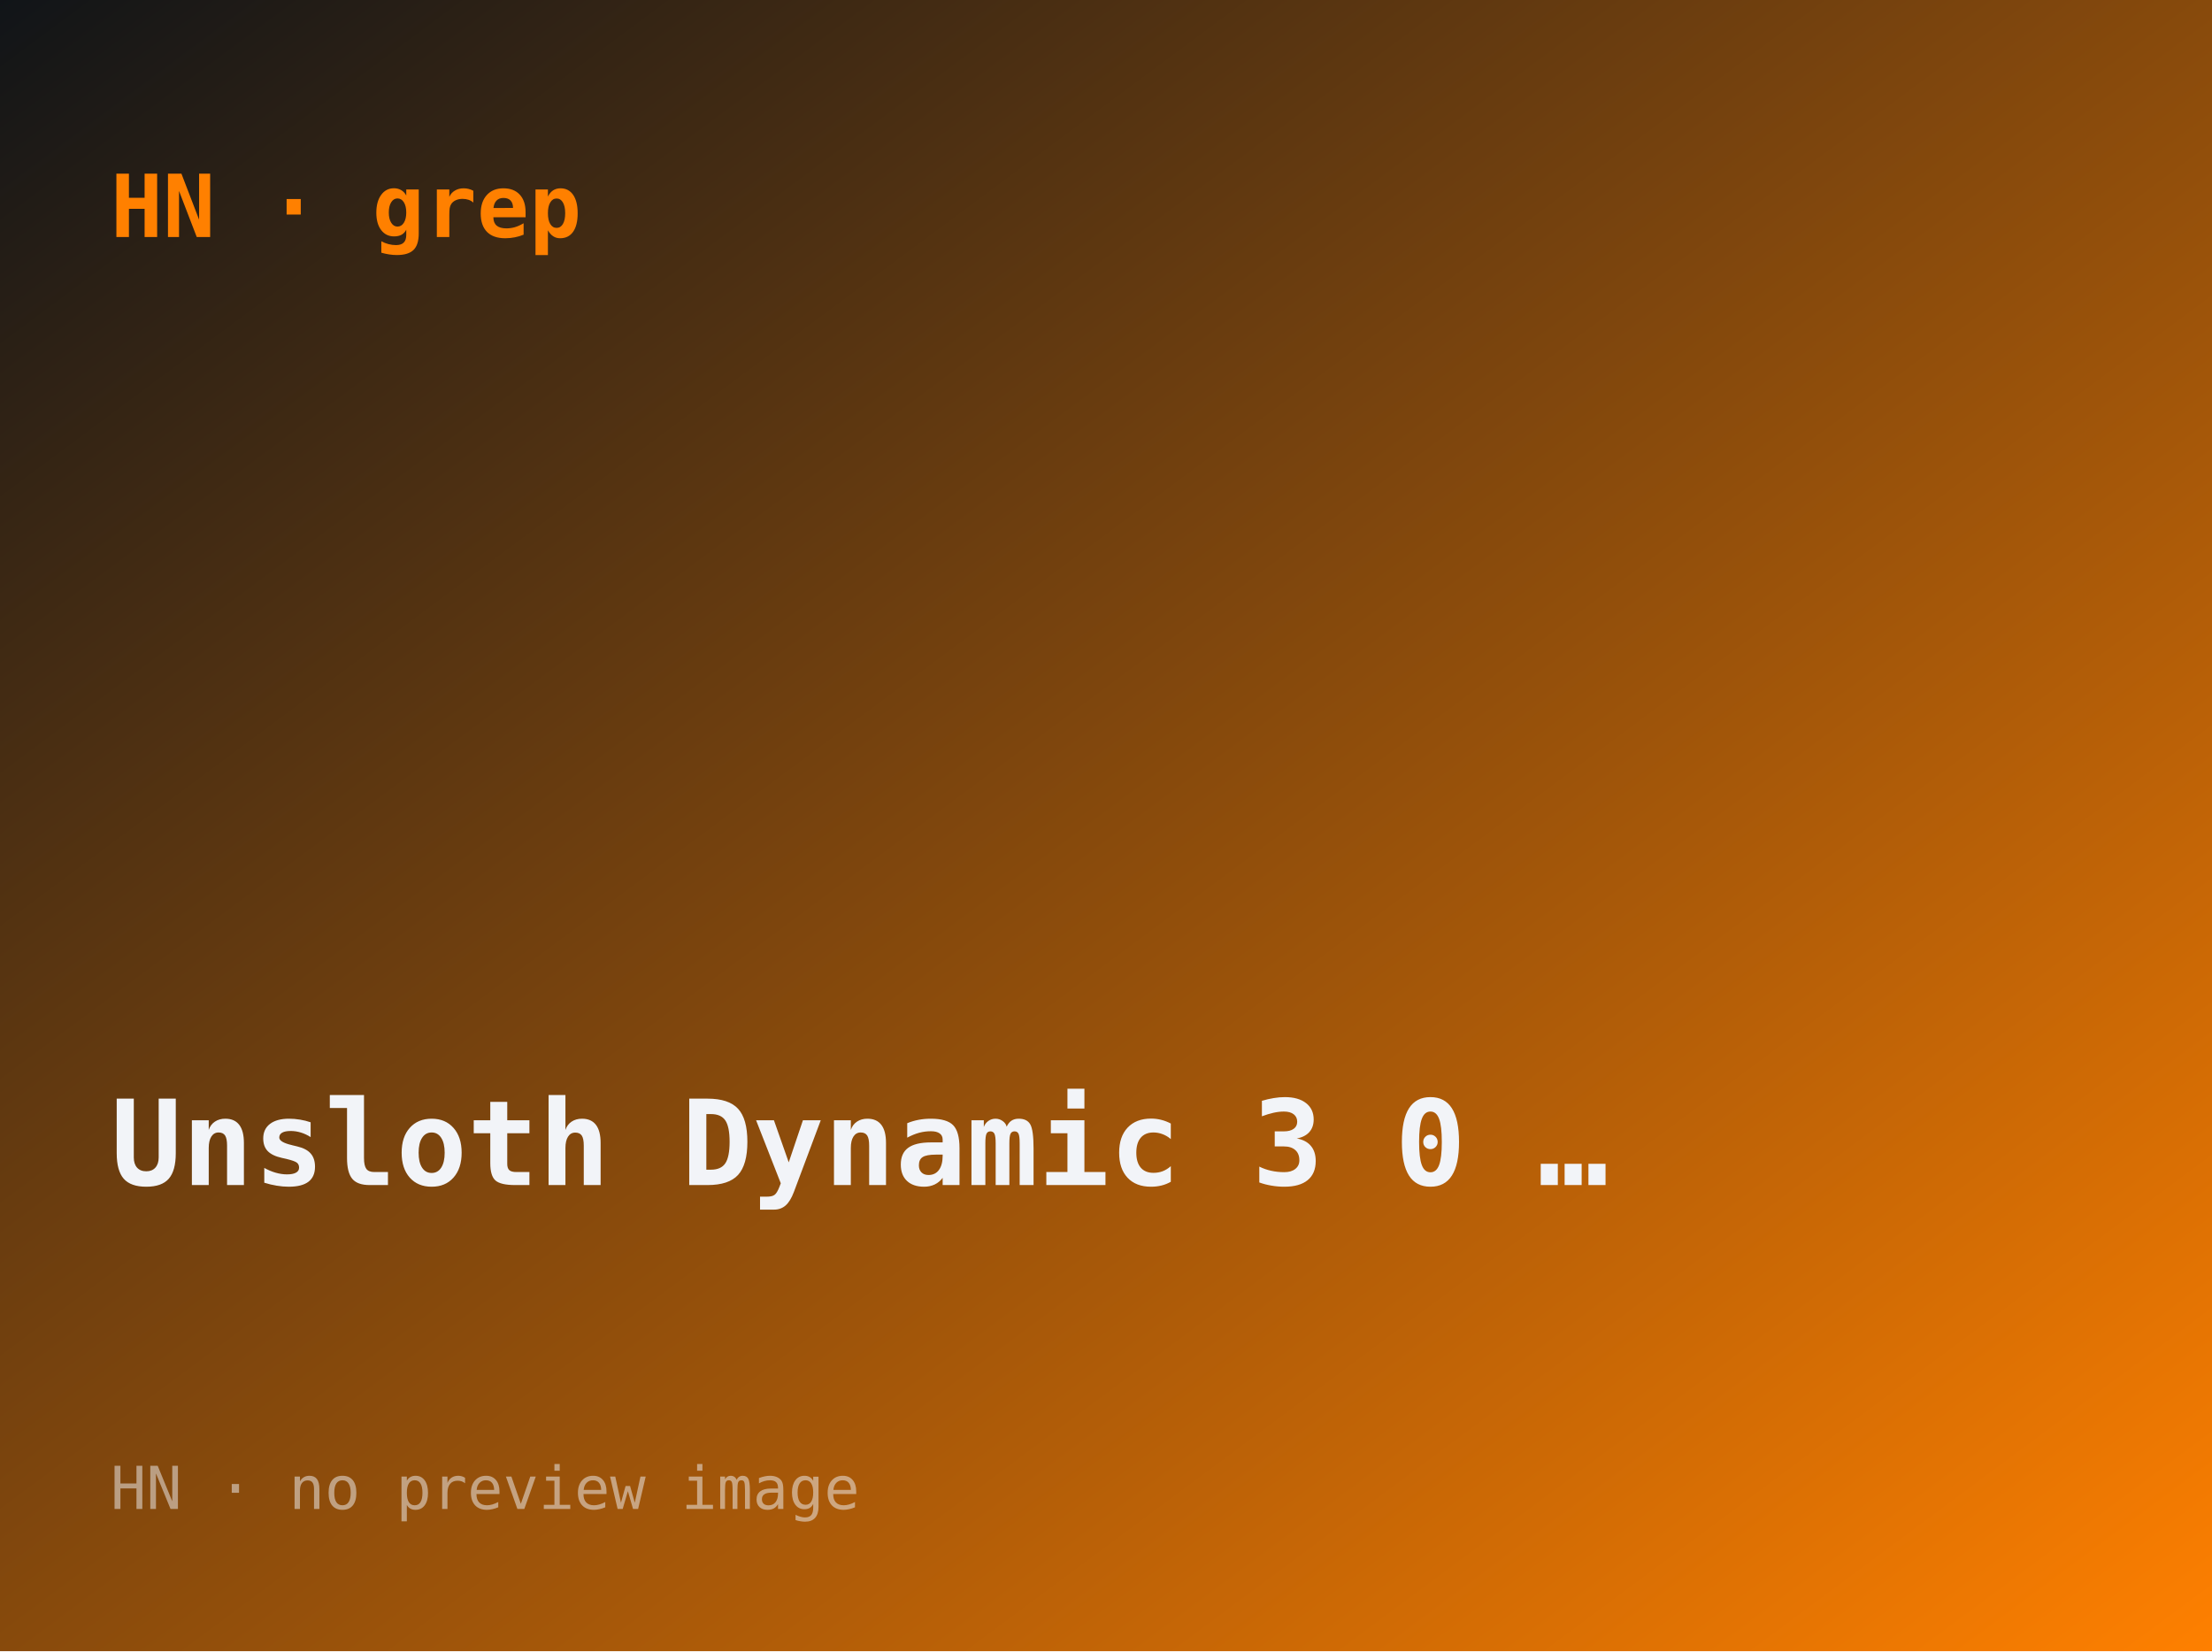
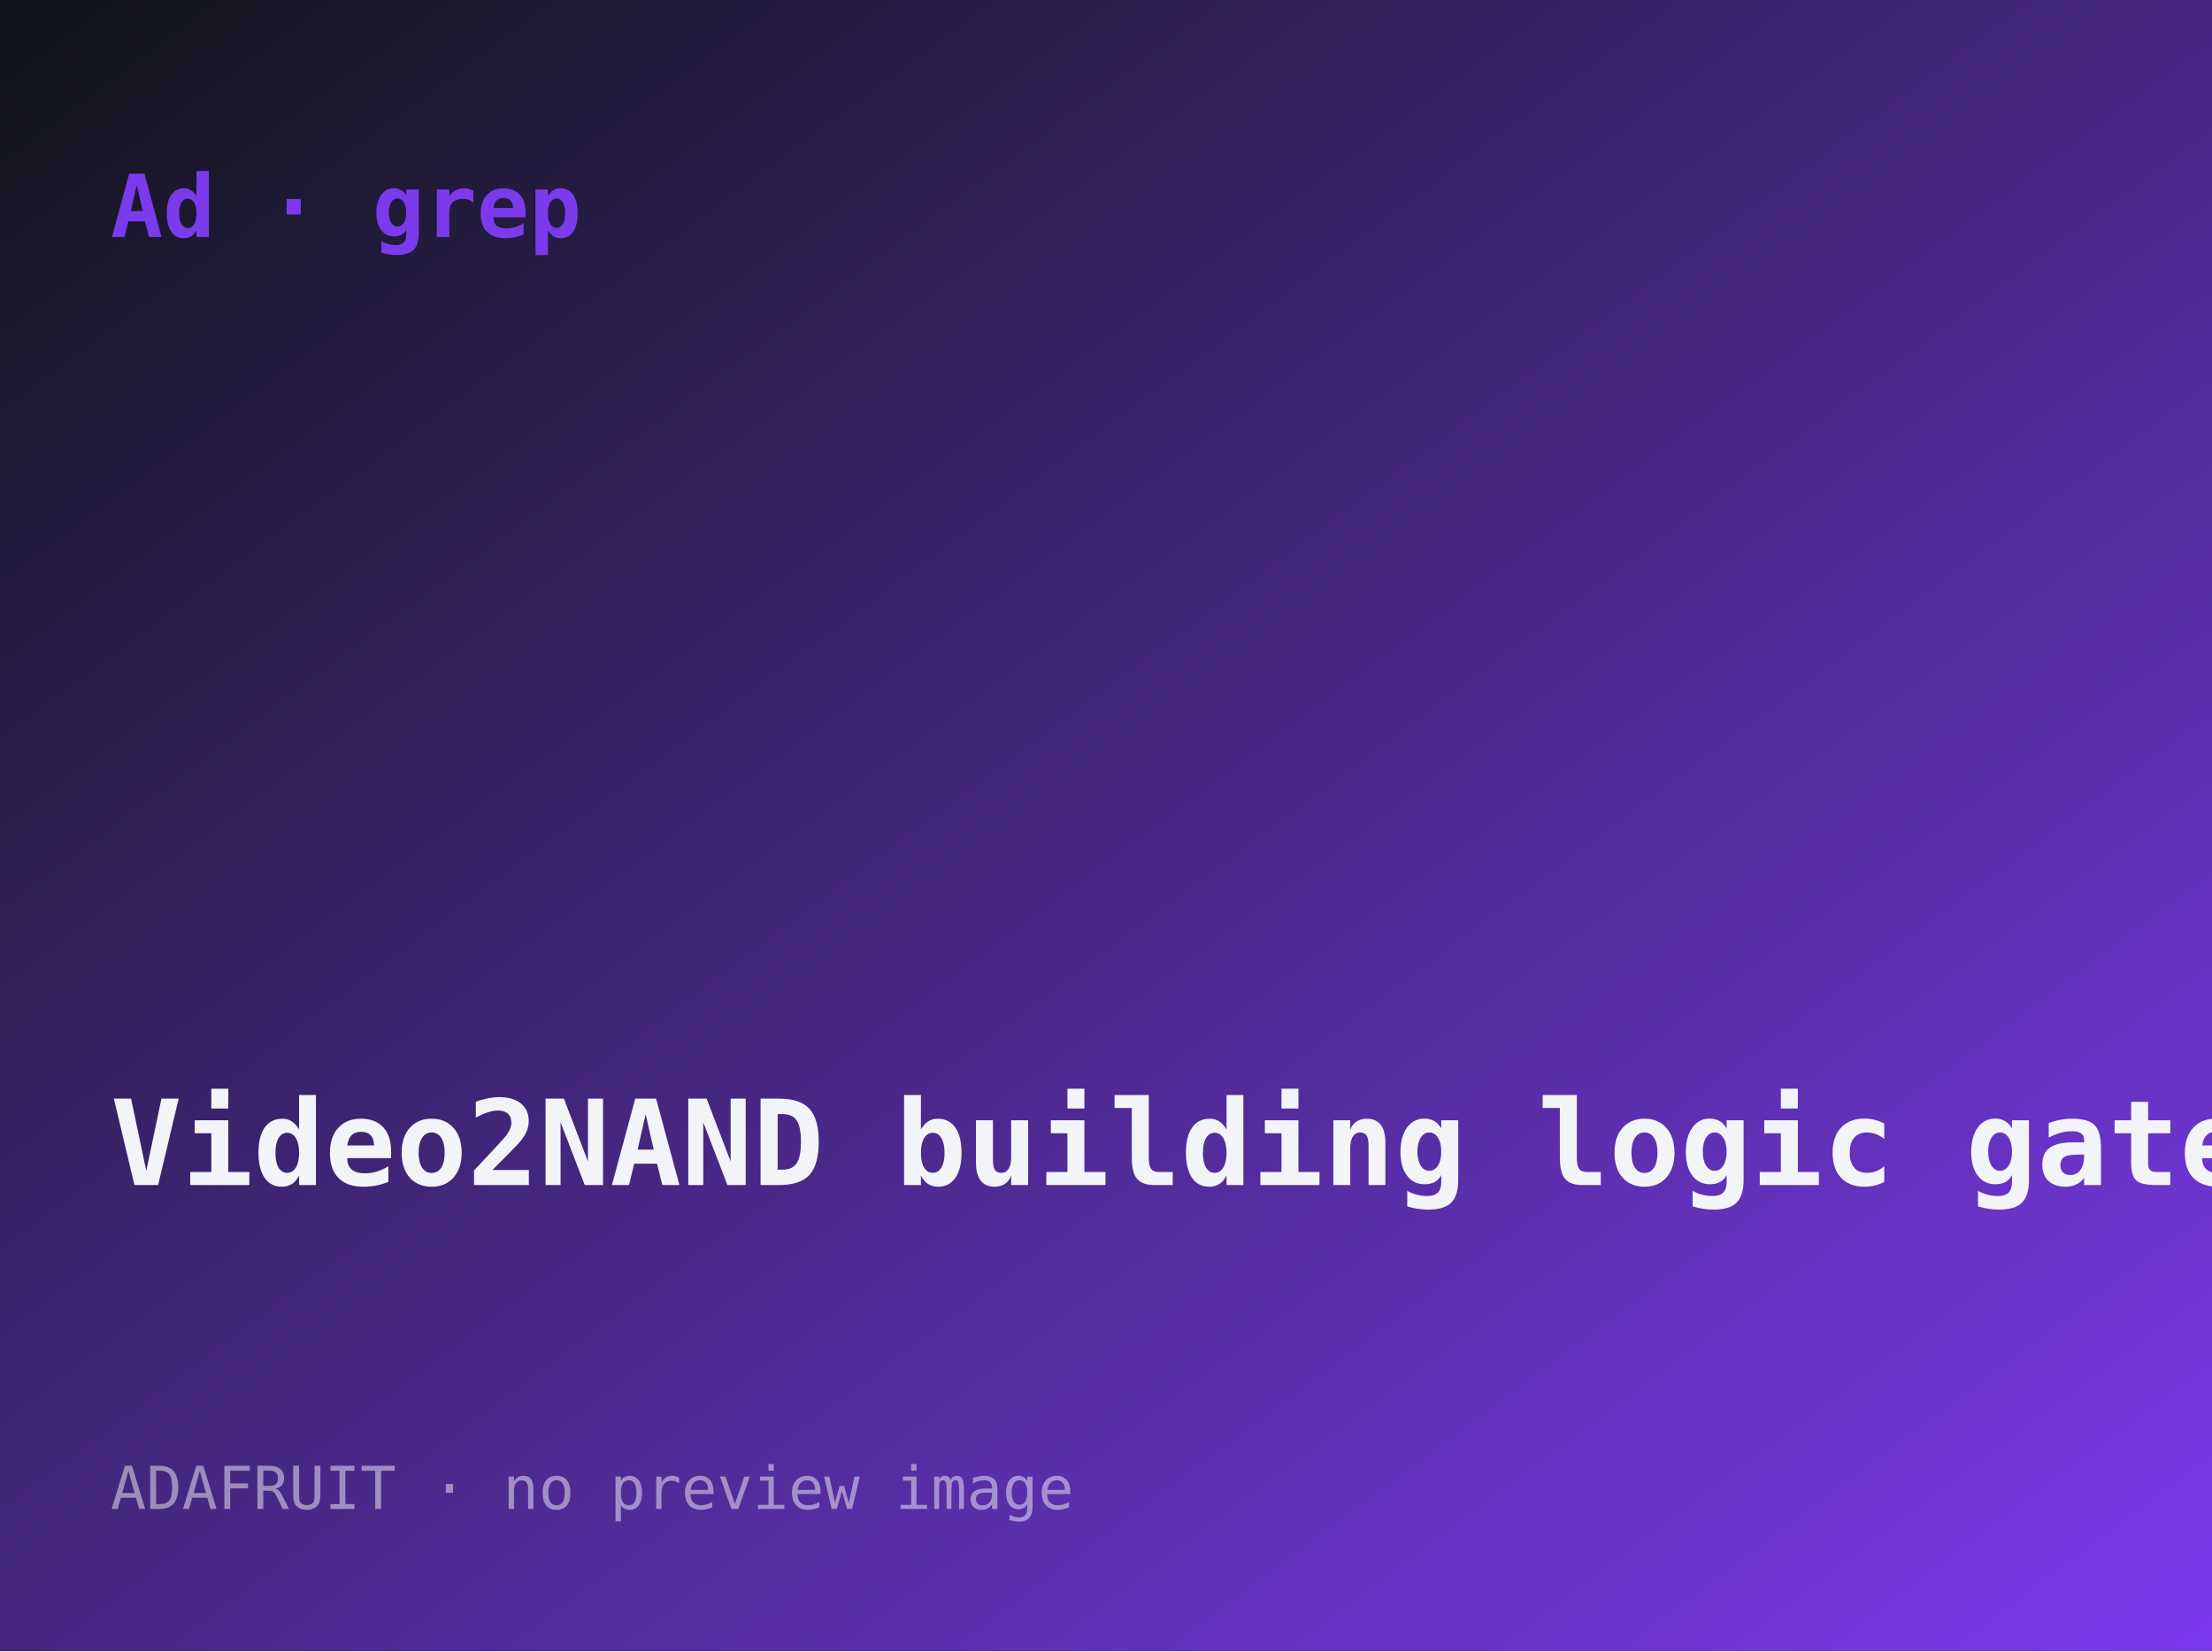
- <svg xmlns="http://www.w3.org/2000/svg" width="560" height="418" viewBox="0 0 560 418" role="img" aria-label="Unsloth Dynamic 3.0 GGUFs">
+ <svg xmlns="http://www.w3.org/2000/svg" width="560" height="418" viewBox="0 0 560 418" role="img" aria-label="Video2NAND: building logic gates inside the VP8 video codec">
  <defs>
    <linearGradient id="g" x1="0" y1="0" x2="1" y2="1">
      <stop offset="0" stop-color="#101418" />
-       <stop offset="1" stop-color="#ff8000" />
+       <stop offset="1" stop-color="#7c3aed" />
    </linearGradient>
  </defs>
  <rect width="560" height="418" fill="url(#g)" />
-   <text x="28" y="60" font-family="ui-monospace,monospace" font-size="22" fill="#ff8000" font-weight="700">HN · grep</text>
-   <text x="28" y="300" font-family="ui-monospace,monospace" font-size="30" fill="#f2f4f8" font-weight="600">Unsloth Dynamic 3 0 …</text>
-   <text x="28" y="382" font-family="ui-monospace,monospace" font-size="15" fill="rgba(242,244,248,.5)">HN · no preview image</text>
+   <text x="28" y="60" font-family="ui-monospace,monospace" font-size="22" fill="#7c3aed" font-weight="700">Ad · grep</text>
+   <text x="28" y="300" font-family="ui-monospace,monospace" font-size="30" fill="#f2f4f8" font-weight="600">Video2NAND building logic gates …</text>
+   <text x="28" y="382" font-family="ui-monospace,monospace" font-size="15" fill="rgba(242,244,248,.5)">ADAFRUIT · no preview image</text>
</svg>
